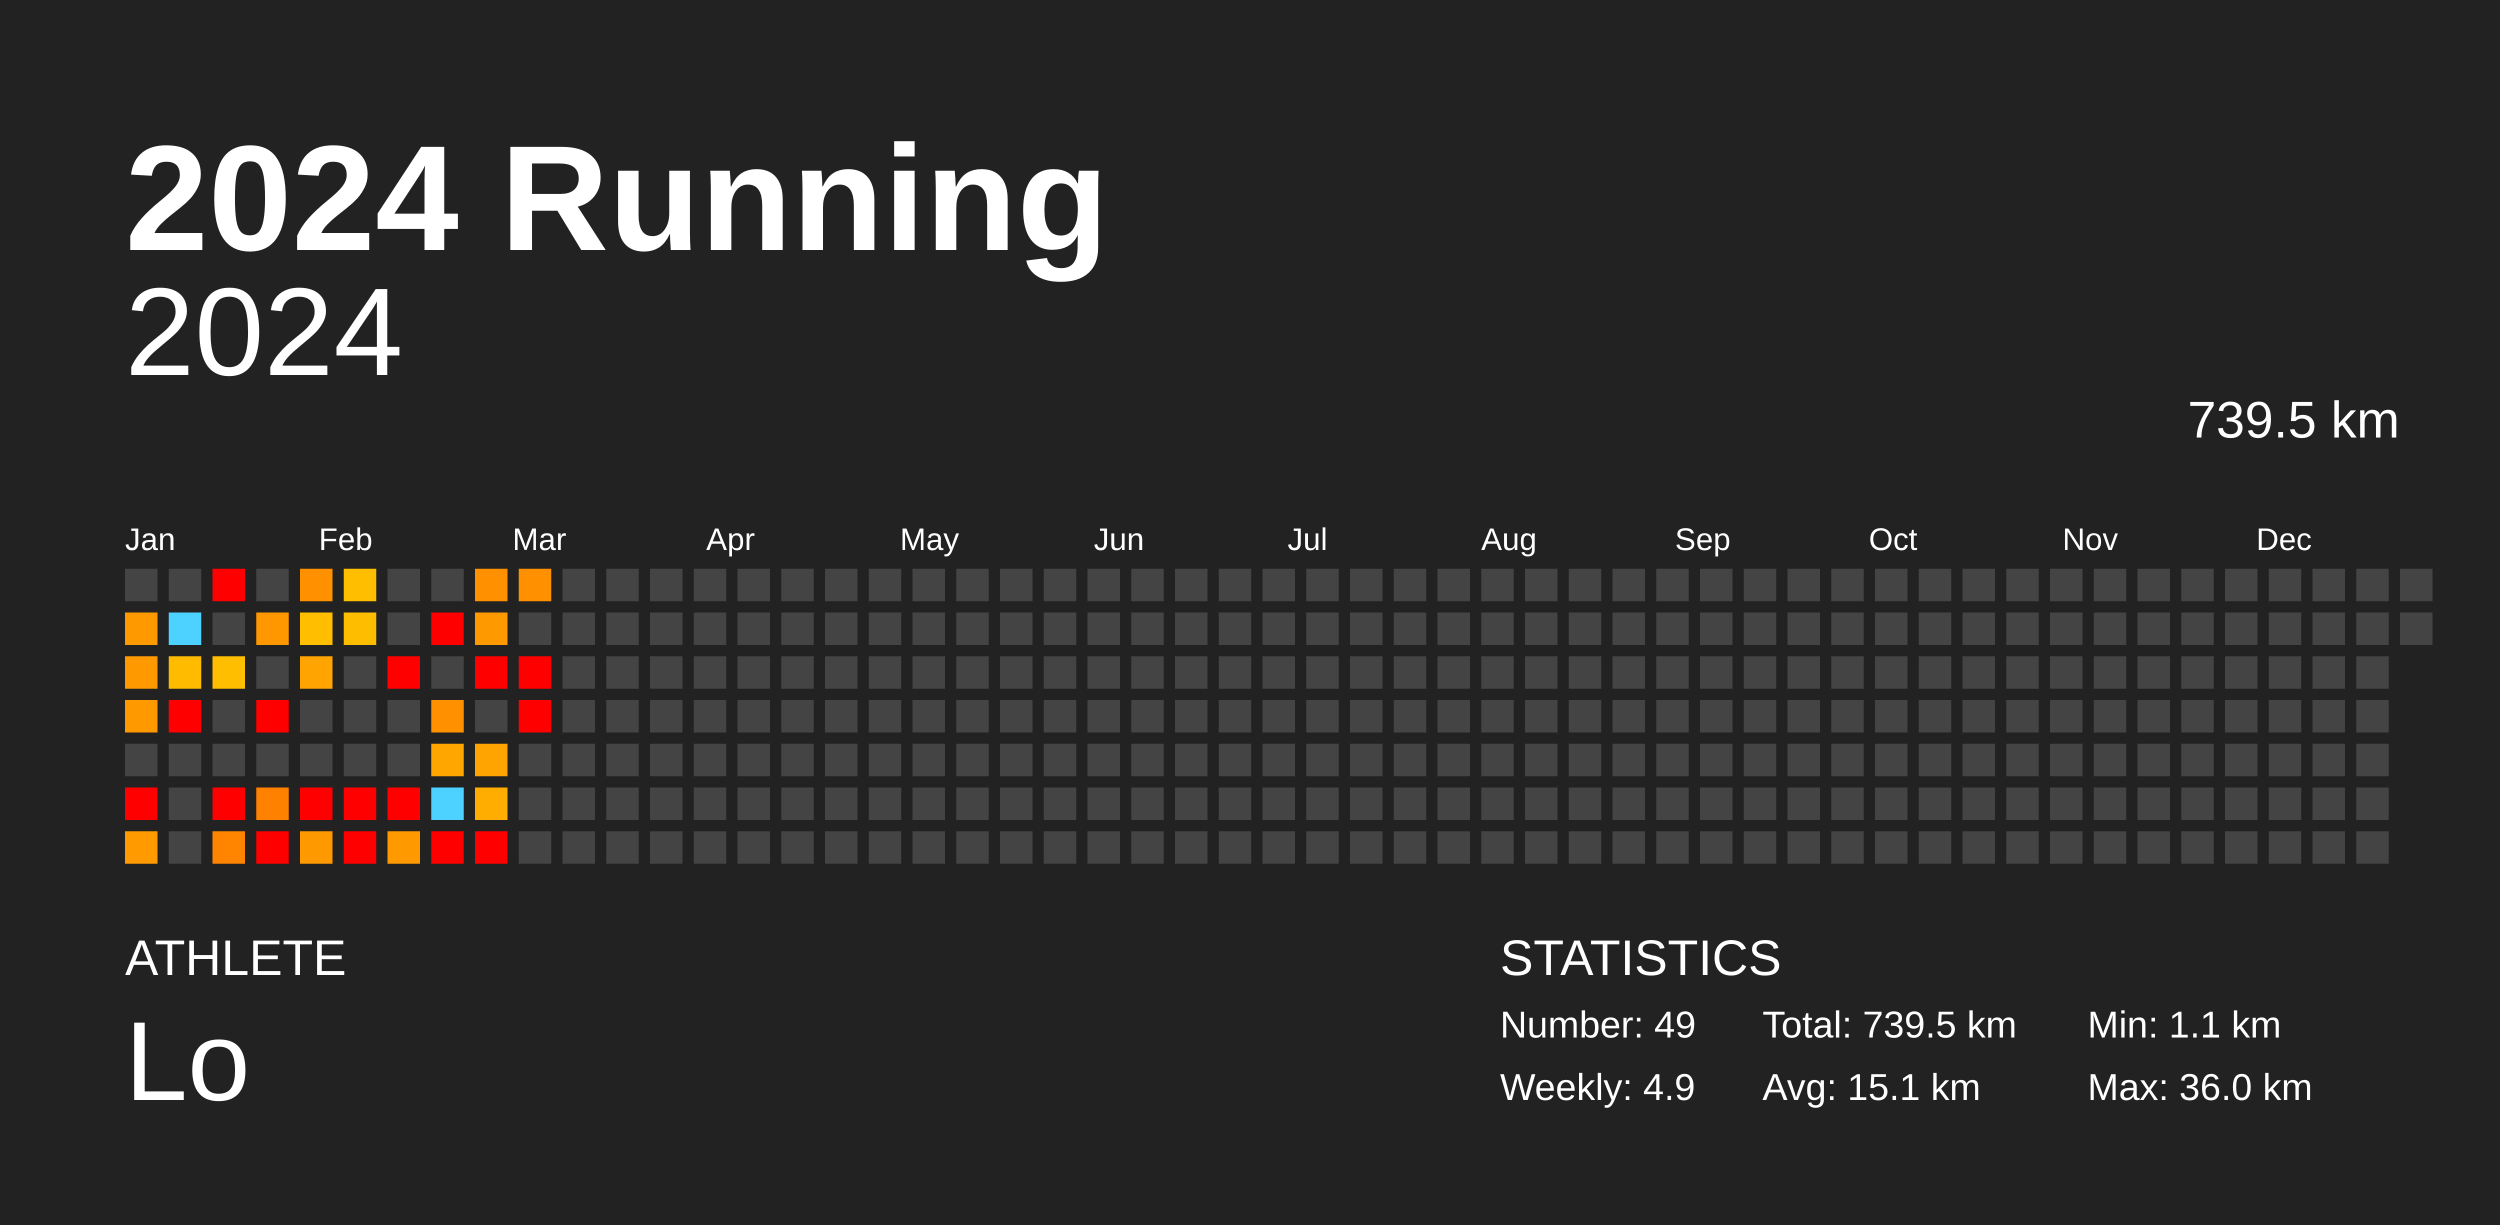
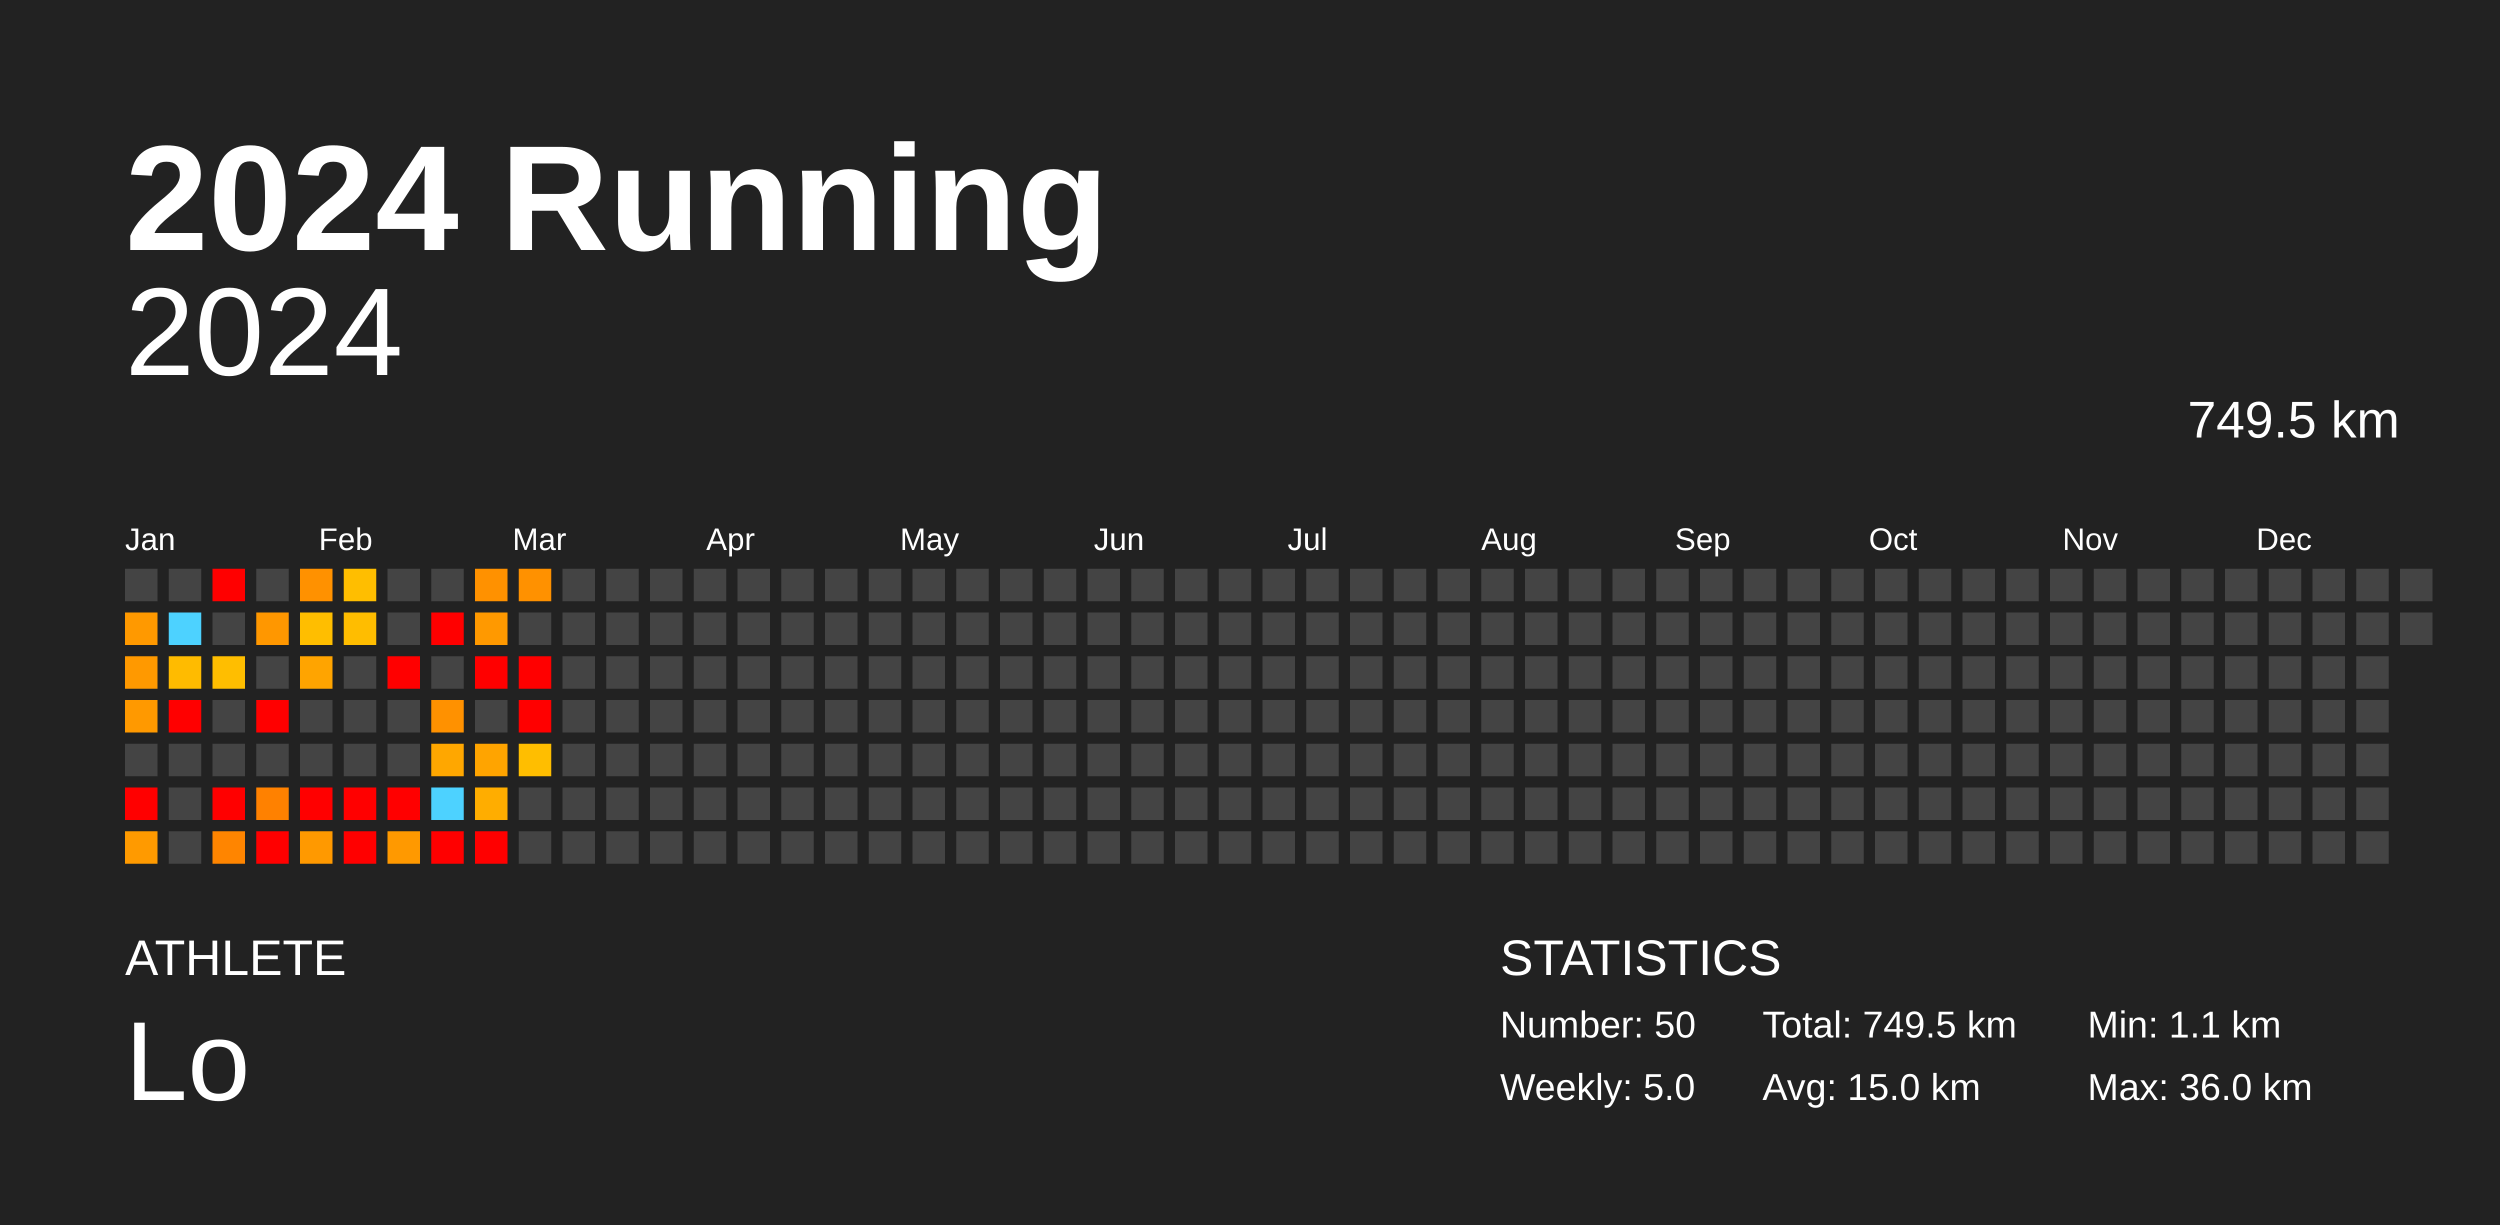
<svg xmlns="http://www.w3.org/2000/svg" baseProfile="full" height="98mm" version="1.1" viewBox="0,0,200,98" width="200mm">
  <defs />
  <rect fill="#222222" height="98" width="200" x="0" y="0" />
  <text fill="#FFFFFF" style="font-size:12px; font-family:Arial; font-weight:bold;" x="10" y="20">2024 Running</text>
  <text fill="#FFFFFF" style="font-size:4px; font-family:Arial" x="10" y="78">ATHLETE</text>
  <text fill="#FFFFFF" style="font-size:9px; font-family:Arial" x="10" y="88">Lo</text>
  <text fill="#FFFFFF" style="font-size:4px; font-family:Arial" x="120" y="78">STATISTICS</text>
-   <text fill="#FFFFFF" style="font-size:3px; font-family:Arial" x="120" y="83">Number: 49</text>
-   <text fill="#FFFFFF" style="font-size:3px; font-family:Arial" x="120" y="88">Weekly: 4.9</text>
-   <text fill="#FFFFFF" style="font-size:3px; font-family:Arial" x="141" y="83">Total: 739.5 km</text>
-   <text fill="#FFFFFF" style="font-size:3px; font-family:Arial" x="141" y="88">Avg: 15.1 km</text>
+   <text fill="#FFFFFF" style="font-size:3px; font-family:Arial" x="120" y="83">Number: 50</text>
+   <text fill="#FFFFFF" style="font-size:3px; font-family:Arial" x="120" y="88">Weekly: 5.0</text>
+   <text fill="#FFFFFF" style="font-size:3px; font-family:Arial" x="141" y="83">Total: 749.5 km</text>
+   <text fill="#FFFFFF" style="font-size:3px; font-family:Arial" x="141" y="88">Avg: 15.0 km</text>
  <text fill="#FFFFFF" style="font-size:3px; font-family:Arial" x="167" y="83">Min: 1.1 km</text>
  <text fill="#FFFFFF" style="font-size:3px; font-family:Arial" x="167" y="88">Max: 36.0 km</text>
  <text alignment-baseline="hanging" fill="#FFFFFF" style="font-size:10.0px; font-family:Arial;" x="10" y="30">2024</text>
-   <text alignment-baseline="hanging" fill="#FFFFFF" style="font-size:4.125px; font-family:Arial;" x="175" y="35">739.5 km</text>
+   <text alignment-baseline="hanging" fill="#FFFFFF" style="font-size:4.125px; font-family:Arial;" x="175" y="35">749.5 km</text>
  <text fill="#FFFFFF" style="font-size:2.5px; font-family:Arial" x="10.0" y="44">Jan</text>
  <text fill="#FFFFFF" style="font-size:2.5px; font-family:Arial" x="25.5" y="44">Feb</text>
  <text fill="#FFFFFF" style="font-size:2.5px; font-family:Arial" x="41.0" y="44">Mar</text>
  <text fill="#FFFFFF" style="font-size:2.5px; font-family:Arial" x="56.5" y="44">Apr</text>
  <text fill="#FFFFFF" style="font-size:2.5px; font-family:Arial" x="72.0" y="44">May</text>
  <text fill="#FFFFFF" style="font-size:2.5px; font-family:Arial" x="87.5" y="44">Jun</text>
  <text fill="#FFFFFF" style="font-size:2.5px; font-family:Arial" x="103.0" y="44">Jul</text>
  <text fill="#FFFFFF" style="font-size:2.5px; font-family:Arial" x="118.5" y="44">Aug</text>
  <text fill="#FFFFFF" style="font-size:2.5px; font-family:Arial" x="134.0" y="44">Sep</text>
  <text fill="#FFFFFF" style="font-size:2.5px; font-family:Arial" x="149.5" y="44">Oct</text>
  <text fill="#FFFFFF" style="font-size:2.5px; font-family:Arial" x="165.0" y="44">Nov</text>
  <text fill="#FFFFFF" style="font-size:2.5px; font-family:Arial" x="180.5" y="44">Dec</text>
  <rect fill="#444444" height="2.6" width="2.6" x="10.0" y="45.5" />
  <rect fill="#ff9900" height="2.6" width="2.6" x="10.0" y="49.0" />
  <rect fill="#ff9900" height="2.6" width="2.6" x="10.0" y="52.5" />
  <rect fill="#ff9900" height="2.6" width="2.6" x="10.0" y="56.0" />
  <rect fill="#444444" height="2.6" width="2.6" x="10.0" y="59.5" />
  <rect fill="red" height="2.6" width="2.6" x="10.0" y="63.0" />
  <rect fill="#ff9a00" height="2.6" width="2.6" x="10.0" y="66.5" />
  <rect fill="#444444" height="2.6" width="2.6" x="13.5" y="45.5" />
  <rect fill="#4dd2ff" height="2.6" width="2.6" x="13.5" y="49.0" />
  <rect fill="#ffbb00" height="2.6" width="2.6" x="13.5" y="52.5" />
  <rect fill="red" height="2.6" width="2.6" x="13.5" y="56.0" />
  <rect fill="#444444" height="2.6" width="2.6" x="13.5" y="59.5" />
  <rect fill="#444444" height="2.6" width="2.6" x="13.5" y="63.0" />
  <rect fill="#444444" height="2.6" width="2.6" x="13.5" y="66.5" />
  <rect fill="red" height="2.6" width="2.6" x="17.0" y="45.5" />
  <rect fill="#444444" height="2.6" width="2.6" x="17.0" y="49.0" />
  <rect fill="#ffbe00" height="2.6" width="2.6" x="17.0" y="52.5" />
  <rect fill="#444444" height="2.6" width="2.6" x="17.0" y="56.0" />
  <rect fill="#444444" height="2.6" width="2.6" x="17.0" y="59.5" />
  <rect fill="red" height="2.6" width="2.6" x="17.0" y="63.0" />
  <rect fill="#ff8500" height="2.6" width="2.6" x="17.0" y="66.5" />
  <rect fill="#444444" height="2.6" width="2.6" x="20.5" y="45.5" />
  <rect fill="#ff9700" height="2.6" width="2.6" x="20.5" y="49.0" />
  <rect fill="#444444" height="2.6" width="2.6" x="20.5" y="52.5" />
  <rect fill="red" height="2.6" width="2.6" x="20.5" y="56.0" />
  <rect fill="#444444" height="2.6" width="2.6" x="20.5" y="59.5" />
  <rect fill="#ff8100" height="2.6" width="2.6" x="20.5" y="63.0" />
  <rect fill="red" height="2.6" width="2.6" x="20.5" y="66.5" />
  <rect fill="#ff9100" height="2.6" width="2.6" x="24.0" y="45.5" />
  <rect fill="#ffbe00" height="2.6" width="2.6" x="24.0" y="49.0" />
  <rect fill="#ffa400" height="2.6" width="2.6" x="24.0" y="52.5" />
  <rect fill="#444444" height="2.6" width="2.6" x="24.0" y="56.0" />
  <rect fill="#444444" height="2.6" width="2.6" x="24.0" y="59.5" />
  <rect fill="red" height="2.6" width="2.6" x="24.0" y="63.0" />
  <rect fill="#ff9900" height="2.6" width="2.6" x="24.0" y="66.5" />
  <rect fill="#ffbe00" height="2.6" width="2.6" x="27.5" y="45.5" />
  <rect fill="#ffbd00" height="2.6" width="2.6" x="27.5" y="49.0" />
  <rect fill="#444444" height="2.6" width="2.6" x="27.5" y="52.5" />
  <rect fill="#444444" height="2.6" width="2.6" x="27.5" y="56.0" />
  <rect fill="#444444" height="2.6" width="2.6" x="27.5" y="59.5" />
  <rect fill="red" height="2.6" width="2.6" x="27.5" y="63.0" />
  <rect fill="red" height="2.6" width="2.6" x="27.5" y="66.5" />
  <rect fill="#444444" height="2.6" width="2.6" x="31.0" y="45.5" />
  <rect fill="#444444" height="2.6" width="2.6" x="31.0" y="49.0" />
  <rect fill="red" height="2.6" width="2.6" x="31.0" y="52.5" />
  <rect fill="#444444" height="2.6" width="2.6" x="31.0" y="56.0" />
  <rect fill="#444444" height="2.6" width="2.6" x="31.0" y="59.5" />
  <rect fill="red" height="2.6" width="2.6" x="31.0" y="63.0" />
  <rect fill="#ff9900" height="2.6" width="2.6" x="31.0" y="66.5" />
  <rect fill="#444444" height="2.6" width="2.6" x="34.5" y="45.5" />
  <rect fill="red" height="2.6" width="2.6" x="34.5" y="49.0" />
  <rect fill="#444444" height="2.6" width="2.6" x="34.5" y="52.5" />
  <rect fill="#ff9100" height="2.6" width="2.6" x="34.5" y="56.0" />
  <rect fill="#ffa700" height="2.6" width="2.6" x="34.5" y="59.5" />
  <rect fill="#4dd2ff" height="2.6" width="2.6" x="34.5" y="63.0" />
  <rect fill="red" height="2.6" width="2.6" x="34.5" y="66.5" />
  <rect fill="#ff9100" height="2.6" width="2.6" x="38.0" y="45.5" />
  <rect fill="#ff9900" height="2.6" width="2.6" x="38.0" y="49.0" />
  <rect fill="red" height="2.6" width="2.6" x="38.0" y="52.5" />
  <rect fill="#444444" height="2.6" width="2.6" x="38.0" y="56.0" />
  <rect fill="#ffa400" height="2.6" width="2.6" x="38.0" y="59.5" />
  <rect fill="#ffad00" height="2.6" width="2.6" x="38.0" y="63.0" />
  <rect fill="red" height="2.6" width="2.6" x="38.0" y="66.5" />
  <rect fill="#ff9100" height="2.6" width="2.6" x="41.5" y="45.5" />
  <rect fill="#444444" height="2.6" width="2.6" x="41.5" y="49.0" />
  <rect fill="red" height="2.6" width="2.6" x="41.5" y="52.5" />
  <rect fill="red" height="2.6" width="2.6" x="41.5" y="56.0" />
-   <rect fill="#444444" height="2.6" width="2.6" x="41.5" y="59.5" />
+   <rect fill="#ffbe00" height="2.6" width="2.6" x="41.5" y="59.5" />
  <rect fill="#444444" height="2.6" width="2.6" x="41.5" y="63.0" />
  <rect fill="#444444" height="2.6" width="2.6" x="41.5" y="66.5" />
  <rect fill="#444444" height="2.6" width="2.6" x="45.0" y="45.5" />
  <rect fill="#444444" height="2.6" width="2.6" x="45.0" y="49.0" />
  <rect fill="#444444" height="2.6" width="2.6" x="45.0" y="52.5" />
  <rect fill="#444444" height="2.6" width="2.6" x="45.0" y="56.0" />
  <rect fill="#444444" height="2.6" width="2.6" x="45.0" y="59.5" />
  <rect fill="#444444" height="2.6" width="2.6" x="45.0" y="63.0" />
  <rect fill="#444444" height="2.6" width="2.6" x="45.0" y="66.5" />
  <rect fill="#444444" height="2.6" width="2.6" x="48.5" y="45.5" />
  <rect fill="#444444" height="2.6" width="2.6" x="48.5" y="49.0" />
  <rect fill="#444444" height="2.6" width="2.6" x="48.5" y="52.5" />
  <rect fill="#444444" height="2.6" width="2.6" x="48.5" y="56.0" />
  <rect fill="#444444" height="2.6" width="2.6" x="48.5" y="59.5" />
  <rect fill="#444444" height="2.6" width="2.6" x="48.5" y="63.0" />
  <rect fill="#444444" height="2.6" width="2.6" x="48.5" y="66.5" />
  <rect fill="#444444" height="2.6" width="2.6" x="52.0" y="45.5" />
  <rect fill="#444444" height="2.6" width="2.6" x="52.0" y="49.0" />
  <rect fill="#444444" height="2.6" width="2.6" x="52.0" y="52.5" />
  <rect fill="#444444" height="2.6" width="2.6" x="52.0" y="56.0" />
  <rect fill="#444444" height="2.6" width="2.6" x="52.0" y="59.5" />
  <rect fill="#444444" height="2.6" width="2.6" x="52.0" y="63.0" />
  <rect fill="#444444" height="2.6" width="2.6" x="52.0" y="66.5" />
  <rect fill="#444444" height="2.6" width="2.6" x="55.5" y="45.5" />
  <rect fill="#444444" height="2.6" width="2.6" x="55.5" y="49.0" />
  <rect fill="#444444" height="2.6" width="2.6" x="55.5" y="52.5" />
  <rect fill="#444444" height="2.6" width="2.6" x="55.5" y="56.0" />
  <rect fill="#444444" height="2.6" width="2.6" x="55.5" y="59.5" />
  <rect fill="#444444" height="2.6" width="2.6" x="55.5" y="63.0" />
  <rect fill="#444444" height="2.6" width="2.6" x="55.5" y="66.5" />
  <rect fill="#444444" height="2.6" width="2.6" x="59.0" y="45.5" />
  <rect fill="#444444" height="2.6" width="2.6" x="59.0" y="49.0" />
  <rect fill="#444444" height="2.6" width="2.6" x="59.0" y="52.5" />
  <rect fill="#444444" height="2.6" width="2.6" x="59.0" y="56.0" />
  <rect fill="#444444" height="2.6" width="2.6" x="59.0" y="59.5" />
  <rect fill="#444444" height="2.6" width="2.6" x="59.0" y="63.0" />
  <rect fill="#444444" height="2.6" width="2.6" x="59.0" y="66.5" />
  <rect fill="#444444" height="2.6" width="2.6" x="62.5" y="45.5" />
  <rect fill="#444444" height="2.6" width="2.6" x="62.5" y="49.0" />
  <rect fill="#444444" height="2.6" width="2.6" x="62.5" y="52.5" />
  <rect fill="#444444" height="2.6" width="2.6" x="62.5" y="56.0" />
  <rect fill="#444444" height="2.6" width="2.6" x="62.5" y="59.5" />
  <rect fill="#444444" height="2.6" width="2.6" x="62.5" y="63.0" />
  <rect fill="#444444" height="2.6" width="2.6" x="62.5" y="66.5" />
  <rect fill="#444444" height="2.6" width="2.6" x="66.0" y="45.5" />
  <rect fill="#444444" height="2.6" width="2.6" x="66.0" y="49.0" />
  <rect fill="#444444" height="2.6" width="2.6" x="66.0" y="52.5" />
  <rect fill="#444444" height="2.6" width="2.6" x="66.0" y="56.0" />
  <rect fill="#444444" height="2.6" width="2.6" x="66.0" y="59.5" />
  <rect fill="#444444" height="2.6" width="2.6" x="66.0" y="63.0" />
  <rect fill="#444444" height="2.6" width="2.6" x="66.0" y="66.5" />
  <rect fill="#444444" height="2.6" width="2.6" x="69.5" y="45.5" />
  <rect fill="#444444" height="2.6" width="2.6" x="69.5" y="49.0" />
  <rect fill="#444444" height="2.6" width="2.6" x="69.5" y="52.5" />
  <rect fill="#444444" height="2.6" width="2.6" x="69.5" y="56.0" />
  <rect fill="#444444" height="2.6" width="2.6" x="69.5" y="59.5" />
  <rect fill="#444444" height="2.6" width="2.6" x="69.5" y="63.0" />
  <rect fill="#444444" height="2.6" width="2.6" x="69.5" y="66.5" />
  <rect fill="#444444" height="2.6" width="2.6" x="73.0" y="45.5" />
  <rect fill="#444444" height="2.6" width="2.6" x="73.0" y="49.0" />
  <rect fill="#444444" height="2.6" width="2.6" x="73.0" y="52.5" />
  <rect fill="#444444" height="2.6" width="2.6" x="73.0" y="56.0" />
  <rect fill="#444444" height="2.6" width="2.6" x="73.0" y="59.5" />
  <rect fill="#444444" height="2.6" width="2.6" x="73.0" y="63.0" />
  <rect fill="#444444" height="2.6" width="2.6" x="73.0" y="66.5" />
  <rect fill="#444444" height="2.6" width="2.6" x="76.5" y="45.5" />
  <rect fill="#444444" height="2.6" width="2.6" x="76.5" y="49.0" />
  <rect fill="#444444" height="2.6" width="2.6" x="76.5" y="52.5" />
  <rect fill="#444444" height="2.6" width="2.6" x="76.5" y="56.0" />
  <rect fill="#444444" height="2.6" width="2.6" x="76.5" y="59.5" />
  <rect fill="#444444" height="2.6" width="2.6" x="76.5" y="63.0" />
  <rect fill="#444444" height="2.6" width="2.6" x="76.5" y="66.5" />
  <rect fill="#444444" height="2.6" width="2.6" x="80.0" y="45.5" />
  <rect fill="#444444" height="2.6" width="2.6" x="80.0" y="49.0" />
  <rect fill="#444444" height="2.6" width="2.6" x="80.0" y="52.5" />
  <rect fill="#444444" height="2.6" width="2.6" x="80.0" y="56.0" />
  <rect fill="#444444" height="2.6" width="2.6" x="80.0" y="59.5" />
  <rect fill="#444444" height="2.6" width="2.6" x="80.0" y="63.0" />
  <rect fill="#444444" height="2.6" width="2.6" x="80.0" y="66.5" />
  <rect fill="#444444" height="2.6" width="2.6" x="83.5" y="45.5" />
  <rect fill="#444444" height="2.6" width="2.6" x="83.5" y="49.0" />
  <rect fill="#444444" height="2.6" width="2.6" x="83.5" y="52.5" />
  <rect fill="#444444" height="2.6" width="2.6" x="83.5" y="56.0" />
  <rect fill="#444444" height="2.6" width="2.6" x="83.5" y="59.5" />
  <rect fill="#444444" height="2.6" width="2.6" x="83.5" y="63.0" />
  <rect fill="#444444" height="2.6" width="2.6" x="83.5" y="66.5" />
  <rect fill="#444444" height="2.6" width="2.6" x="87.0" y="45.5" />
  <rect fill="#444444" height="2.6" width="2.6" x="87.0" y="49.0" />
  <rect fill="#444444" height="2.6" width="2.6" x="87.0" y="52.5" />
  <rect fill="#444444" height="2.6" width="2.6" x="87.0" y="56.0" />
  <rect fill="#444444" height="2.6" width="2.6" x="87.0" y="59.5" />
  <rect fill="#444444" height="2.6" width="2.6" x="87.0" y="63.0" />
  <rect fill="#444444" height="2.6" width="2.6" x="87.0" y="66.5" />
  <rect fill="#444444" height="2.6" width="2.6" x="90.5" y="45.5" />
  <rect fill="#444444" height="2.6" width="2.6" x="90.5" y="49.0" />
  <rect fill="#444444" height="2.6" width="2.6" x="90.5" y="52.5" />
  <rect fill="#444444" height="2.6" width="2.6" x="90.5" y="56.0" />
  <rect fill="#444444" height="2.6" width="2.6" x="90.5" y="59.5" />
  <rect fill="#444444" height="2.6" width="2.6" x="90.5" y="63.0" />
  <rect fill="#444444" height="2.6" width="2.6" x="90.5" y="66.5" />
  <rect fill="#444444" height="2.6" width="2.6" x="94.0" y="45.5" />
  <rect fill="#444444" height="2.6" width="2.6" x="94.0" y="49.0" />
  <rect fill="#444444" height="2.6" width="2.6" x="94.0" y="52.5" />
  <rect fill="#444444" height="2.6" width="2.6" x="94.0" y="56.0" />
  <rect fill="#444444" height="2.6" width="2.6" x="94.0" y="59.5" />
  <rect fill="#444444" height="2.6" width="2.6" x="94.0" y="63.0" />
  <rect fill="#444444" height="2.6" width="2.6" x="94.0" y="66.5" />
  <rect fill="#444444" height="2.6" width="2.6" x="97.5" y="45.5" />
  <rect fill="#444444" height="2.6" width="2.6" x="97.5" y="49.0" />
  <rect fill="#444444" height="2.6" width="2.6" x="97.5" y="52.5" />
  <rect fill="#444444" height="2.6" width="2.6" x="97.5" y="56.0" />
  <rect fill="#444444" height="2.6" width="2.6" x="97.5" y="59.5" />
  <rect fill="#444444" height="2.6" width="2.6" x="97.5" y="63.0" />
  <rect fill="#444444" height="2.6" width="2.6" x="97.5" y="66.5" />
  <rect fill="#444444" height="2.6" width="2.6" x="101.0" y="45.5" />
  <rect fill="#444444" height="2.6" width="2.6" x="101.0" y="49.0" />
  <rect fill="#444444" height="2.6" width="2.6" x="101.0" y="52.5" />
  <rect fill="#444444" height="2.6" width="2.6" x="101.0" y="56.0" />
  <rect fill="#444444" height="2.6" width="2.6" x="101.0" y="59.5" />
  <rect fill="#444444" height="2.6" width="2.6" x="101.0" y="63.0" />
  <rect fill="#444444" height="2.6" width="2.6" x="101.0" y="66.5" />
  <rect fill="#444444" height="2.6" width="2.6" x="104.5" y="45.5" />
  <rect fill="#444444" height="2.6" width="2.6" x="104.5" y="49.0" />
  <rect fill="#444444" height="2.6" width="2.6" x="104.5" y="52.5" />
  <rect fill="#444444" height="2.6" width="2.6" x="104.5" y="56.0" />
  <rect fill="#444444" height="2.6" width="2.6" x="104.5" y="59.5" />
  <rect fill="#444444" height="2.6" width="2.6" x="104.5" y="63.0" />
  <rect fill="#444444" height="2.6" width="2.6" x="104.5" y="66.5" />
  <rect fill="#444444" height="2.6" width="2.6" x="108.0" y="45.5" />
  <rect fill="#444444" height="2.6" width="2.6" x="108.0" y="49.0" />
  <rect fill="#444444" height="2.6" width="2.6" x="108.0" y="52.5" />
  <rect fill="#444444" height="2.6" width="2.6" x="108.0" y="56.0" />
  <rect fill="#444444" height="2.6" width="2.6" x="108.0" y="59.5" />
  <rect fill="#444444" height="2.6" width="2.6" x="108.0" y="63.0" />
  <rect fill="#444444" height="2.6" width="2.6" x="108.0" y="66.5" />
  <rect fill="#444444" height="2.6" width="2.6" x="111.5" y="45.5" />
  <rect fill="#444444" height="2.6" width="2.6" x="111.5" y="49.0" />
  <rect fill="#444444" height="2.6" width="2.6" x="111.5" y="52.5" />
  <rect fill="#444444" height="2.6" width="2.6" x="111.5" y="56.0" />
  <rect fill="#444444" height="2.6" width="2.6" x="111.5" y="59.5" />
  <rect fill="#444444" height="2.6" width="2.6" x="111.5" y="63.0" />
  <rect fill="#444444" height="2.6" width="2.6" x="111.5" y="66.5" />
  <rect fill="#444444" height="2.6" width="2.6" x="115.0" y="45.5" />
  <rect fill="#444444" height="2.6" width="2.6" x="115.0" y="49.0" />
  <rect fill="#444444" height="2.6" width="2.6" x="115.0" y="52.5" />
  <rect fill="#444444" height="2.6" width="2.6" x="115.0" y="56.0" />
  <rect fill="#444444" height="2.6" width="2.6" x="115.0" y="59.5" />
  <rect fill="#444444" height="2.6" width="2.6" x="115.0" y="63.0" />
  <rect fill="#444444" height="2.6" width="2.6" x="115.0" y="66.5" />
  <rect fill="#444444" height="2.6" width="2.6" x="118.5" y="45.5" />
  <rect fill="#444444" height="2.6" width="2.6" x="118.5" y="49.0" />
  <rect fill="#444444" height="2.6" width="2.6" x="118.5" y="52.5" />
  <rect fill="#444444" height="2.6" width="2.6" x="118.5" y="56.0" />
  <rect fill="#444444" height="2.6" width="2.6" x="118.5" y="59.5" />
  <rect fill="#444444" height="2.6" width="2.6" x="118.5" y="63.0" />
  <rect fill="#444444" height="2.6" width="2.6" x="118.5" y="66.5" />
  <rect fill="#444444" height="2.6" width="2.6" x="122.0" y="45.5" />
  <rect fill="#444444" height="2.6" width="2.6" x="122.0" y="49.0" />
  <rect fill="#444444" height="2.6" width="2.6" x="122.0" y="52.5" />
  <rect fill="#444444" height="2.6" width="2.6" x="122.0" y="56.0" />
  <rect fill="#444444" height="2.6" width="2.6" x="122.0" y="59.5" />
  <rect fill="#444444" height="2.6" width="2.6" x="122.0" y="63.0" />
  <rect fill="#444444" height="2.6" width="2.6" x="122.0" y="66.5" />
  <rect fill="#444444" height="2.6" width="2.6" x="125.5" y="45.5" />
  <rect fill="#444444" height="2.6" width="2.6" x="125.5" y="49.0" />
  <rect fill="#444444" height="2.6" width="2.6" x="125.5" y="52.5" />
  <rect fill="#444444" height="2.6" width="2.6" x="125.5" y="56.0" />
  <rect fill="#444444" height="2.6" width="2.6" x="125.5" y="59.5" />
  <rect fill="#444444" height="2.6" width="2.6" x="125.5" y="63.0" />
  <rect fill="#444444" height="2.6" width="2.6" x="125.5" y="66.5" />
  <rect fill="#444444" height="2.6" width="2.6" x="129.0" y="45.5" />
  <rect fill="#444444" height="2.6" width="2.6" x="129.0" y="49.0" />
  <rect fill="#444444" height="2.6" width="2.6" x="129.0" y="52.5" />
  <rect fill="#444444" height="2.6" width="2.6" x="129.0" y="56.0" />
  <rect fill="#444444" height="2.6" width="2.6" x="129.0" y="59.5" />
  <rect fill="#444444" height="2.6" width="2.6" x="129.0" y="63.0" />
  <rect fill="#444444" height="2.6" width="2.6" x="129.0" y="66.5" />
  <rect fill="#444444" height="2.6" width="2.6" x="132.5" y="45.5" />
  <rect fill="#444444" height="2.6" width="2.6" x="132.5" y="49.0" />
  <rect fill="#444444" height="2.6" width="2.6" x="132.5" y="52.5" />
  <rect fill="#444444" height="2.6" width="2.6" x="132.5" y="56.0" />
  <rect fill="#444444" height="2.6" width="2.6" x="132.5" y="59.5" />
  <rect fill="#444444" height="2.6" width="2.6" x="132.5" y="63.0" />
  <rect fill="#444444" height="2.6" width="2.6" x="132.5" y="66.5" />
  <rect fill="#444444" height="2.6" width="2.6" x="136.0" y="45.5" />
  <rect fill="#444444" height="2.6" width="2.6" x="136.0" y="49.0" />
  <rect fill="#444444" height="2.6" width="2.6" x="136.0" y="52.5" />
  <rect fill="#444444" height="2.6" width="2.6" x="136.0" y="56.0" />
  <rect fill="#444444" height="2.6" width="2.6" x="136.0" y="59.5" />
  <rect fill="#444444" height="2.6" width="2.6" x="136.0" y="63.0" />
  <rect fill="#444444" height="2.6" width="2.6" x="136.0" y="66.5" />
  <rect fill="#444444" height="2.6" width="2.6" x="139.5" y="45.5" />
  <rect fill="#444444" height="2.6" width="2.6" x="139.5" y="49.0" />
  <rect fill="#444444" height="2.6" width="2.6" x="139.5" y="52.5" />
  <rect fill="#444444" height="2.6" width="2.6" x="139.5" y="56.0" />
  <rect fill="#444444" height="2.6" width="2.6" x="139.5" y="59.5" />
  <rect fill="#444444" height="2.6" width="2.6" x="139.5" y="63.0" />
  <rect fill="#444444" height="2.6" width="2.6" x="139.5" y="66.5" />
  <rect fill="#444444" height="2.6" width="2.6" x="143.0" y="45.5" />
  <rect fill="#444444" height="2.6" width="2.6" x="143.0" y="49.0" />
  <rect fill="#444444" height="2.6" width="2.6" x="143.0" y="52.5" />
  <rect fill="#444444" height="2.6" width="2.6" x="143.0" y="56.0" />
  <rect fill="#444444" height="2.6" width="2.6" x="143.0" y="59.5" />
  <rect fill="#444444" height="2.6" width="2.6" x="143.0" y="63.0" />
  <rect fill="#444444" height="2.6" width="2.6" x="143.0" y="66.5" />
  <rect fill="#444444" height="2.6" width="2.6" x="146.5" y="45.5" />
  <rect fill="#444444" height="2.6" width="2.6" x="146.5" y="49.0" />
  <rect fill="#444444" height="2.6" width="2.6" x="146.5" y="52.5" />
  <rect fill="#444444" height="2.6" width="2.6" x="146.5" y="56.0" />
  <rect fill="#444444" height="2.6" width="2.6" x="146.5" y="59.5" />
  <rect fill="#444444" height="2.6" width="2.6" x="146.5" y="63.0" />
  <rect fill="#444444" height="2.6" width="2.6" x="146.5" y="66.5" />
  <rect fill="#444444" height="2.6" width="2.6" x="150.0" y="45.5" />
  <rect fill="#444444" height="2.6" width="2.6" x="150.0" y="49.0" />
  <rect fill="#444444" height="2.6" width="2.6" x="150.0" y="52.5" />
  <rect fill="#444444" height="2.6" width="2.6" x="150.0" y="56.0" />
  <rect fill="#444444" height="2.6" width="2.6" x="150.0" y="59.5" />
  <rect fill="#444444" height="2.6" width="2.6" x="150.0" y="63.0" />
  <rect fill="#444444" height="2.6" width="2.6" x="150.0" y="66.5" />
  <rect fill="#444444" height="2.6" width="2.6" x="153.5" y="45.5" />
  <rect fill="#444444" height="2.6" width="2.6" x="153.5" y="49.0" />
  <rect fill="#444444" height="2.6" width="2.6" x="153.5" y="52.5" />
  <rect fill="#444444" height="2.6" width="2.6" x="153.5" y="56.0" />
  <rect fill="#444444" height="2.6" width="2.6" x="153.5" y="59.5" />
  <rect fill="#444444" height="2.6" width="2.6" x="153.5" y="63.0" />
  <rect fill="#444444" height="2.6" width="2.6" x="153.5" y="66.5" />
  <rect fill="#444444" height="2.6" width="2.6" x="157.0" y="45.5" />
  <rect fill="#444444" height="2.6" width="2.6" x="157.0" y="49.0" />
  <rect fill="#444444" height="2.6" width="2.6" x="157.0" y="52.5" />
  <rect fill="#444444" height="2.6" width="2.6" x="157.0" y="56.0" />
  <rect fill="#444444" height="2.6" width="2.6" x="157.0" y="59.5" />
  <rect fill="#444444" height="2.6" width="2.6" x="157.0" y="63.0" />
  <rect fill="#444444" height="2.6" width="2.6" x="157.0" y="66.5" />
  <rect fill="#444444" height="2.6" width="2.6" x="160.5" y="45.5" />
  <rect fill="#444444" height="2.6" width="2.6" x="160.5" y="49.0" />
  <rect fill="#444444" height="2.6" width="2.6" x="160.5" y="52.5" />
  <rect fill="#444444" height="2.6" width="2.6" x="160.5" y="56.0" />
  <rect fill="#444444" height="2.6" width="2.6" x="160.5" y="59.5" />
  <rect fill="#444444" height="2.6" width="2.6" x="160.5" y="63.0" />
  <rect fill="#444444" height="2.6" width="2.6" x="160.5" y="66.5" />
  <rect fill="#444444" height="2.6" width="2.6" x="164.0" y="45.5" />
  <rect fill="#444444" height="2.6" width="2.6" x="164.0" y="49.0" />
  <rect fill="#444444" height="2.6" width="2.6" x="164.0" y="52.5" />
  <rect fill="#444444" height="2.6" width="2.6" x="164.0" y="56.0" />
  <rect fill="#444444" height="2.6" width="2.6" x="164.0" y="59.5" />
  <rect fill="#444444" height="2.6" width="2.6" x="164.0" y="63.0" />
  <rect fill="#444444" height="2.6" width="2.6" x="164.0" y="66.5" />
  <rect fill="#444444" height="2.6" width="2.6" x="167.5" y="45.5" />
  <rect fill="#444444" height="2.6" width="2.6" x="167.5" y="49.0" />
  <rect fill="#444444" height="2.6" width="2.6" x="167.5" y="52.5" />
  <rect fill="#444444" height="2.6" width="2.6" x="167.5" y="56.0" />
  <rect fill="#444444" height="2.6" width="2.6" x="167.5" y="59.5" />
  <rect fill="#444444" height="2.6" width="2.6" x="167.5" y="63.0" />
  <rect fill="#444444" height="2.6" width="2.6" x="167.5" y="66.5" />
  <rect fill="#444444" height="2.6" width="2.6" x="171.0" y="45.5" />
  <rect fill="#444444" height="2.6" width="2.6" x="171.0" y="49.0" />
  <rect fill="#444444" height="2.6" width="2.6" x="171.0" y="52.5" />
  <rect fill="#444444" height="2.6" width="2.6" x="171.0" y="56.0" />
  <rect fill="#444444" height="2.6" width="2.6" x="171.0" y="59.5" />
  <rect fill="#444444" height="2.6" width="2.6" x="171.0" y="63.0" />
  <rect fill="#444444" height="2.6" width="2.6" x="171.0" y="66.5" />
  <rect fill="#444444" height="2.6" width="2.6" x="174.5" y="45.5" />
  <rect fill="#444444" height="2.6" width="2.6" x="174.5" y="49.0" />
  <rect fill="#444444" height="2.6" width="2.6" x="174.5" y="52.5" />
  <rect fill="#444444" height="2.6" width="2.6" x="174.5" y="56.0" />
  <rect fill="#444444" height="2.6" width="2.6" x="174.5" y="59.5" />
  <rect fill="#444444" height="2.6" width="2.6" x="174.5" y="63.0" />
  <rect fill="#444444" height="2.6" width="2.6" x="174.5" y="66.5" />
  <rect fill="#444444" height="2.6" width="2.6" x="178.0" y="45.5" />
  <rect fill="#444444" height="2.6" width="2.6" x="178.0" y="49.0" />
  <rect fill="#444444" height="2.6" width="2.6" x="178.0" y="52.5" />
  <rect fill="#444444" height="2.6" width="2.6" x="178.0" y="56.0" />
  <rect fill="#444444" height="2.6" width="2.6" x="178.0" y="59.5" />
  <rect fill="#444444" height="2.6" width="2.6" x="178.0" y="63.0" />
  <rect fill="#444444" height="2.6" width="2.6" x="178.0" y="66.5" />
  <rect fill="#444444" height="2.6" width="2.6" x="181.5" y="45.5" />
  <rect fill="#444444" height="2.6" width="2.6" x="181.5" y="49.0" />
  <rect fill="#444444" height="2.6" width="2.6" x="181.5" y="52.5" />
  <rect fill="#444444" height="2.6" width="2.6" x="181.5" y="56.0" />
  <rect fill="#444444" height="2.6" width="2.6" x="181.5" y="59.5" />
  <rect fill="#444444" height="2.6" width="2.6" x="181.5" y="63.0" />
  <rect fill="#444444" height="2.6" width="2.6" x="181.5" y="66.5" />
  <rect fill="#444444" height="2.6" width="2.6" x="185.0" y="45.5" />
  <rect fill="#444444" height="2.6" width="2.6" x="185.0" y="49.0" />
  <rect fill="#444444" height="2.6" width="2.6" x="185.0" y="52.5" />
  <rect fill="#444444" height="2.6" width="2.6" x="185.0" y="56.0" />
  <rect fill="#444444" height="2.6" width="2.6" x="185.0" y="59.5" />
  <rect fill="#444444" height="2.6" width="2.6" x="185.0" y="63.0" />
  <rect fill="#444444" height="2.6" width="2.6" x="185.0" y="66.5" />
  <rect fill="#444444" height="2.6" width="2.6" x="188.5" y="45.5" />
  <rect fill="#444444" height="2.6" width="2.6" x="188.5" y="49.0" />
  <rect fill="#444444" height="2.6" width="2.6" x="188.5" y="52.5" />
  <rect fill="#444444" height="2.6" width="2.6" x="188.5" y="56.0" />
  <rect fill="#444444" height="2.6" width="2.6" x="188.5" y="59.5" />
  <rect fill="#444444" height="2.6" width="2.6" x="188.5" y="63.0" />
  <rect fill="#444444" height="2.6" width="2.6" x="188.5" y="66.5" />
  <rect fill="#444444" height="2.6" width="2.6" x="192.0" y="45.5" />
  <rect fill="#444444" height="2.6" width="2.6" x="192.0" y="49.0" />
</svg>
